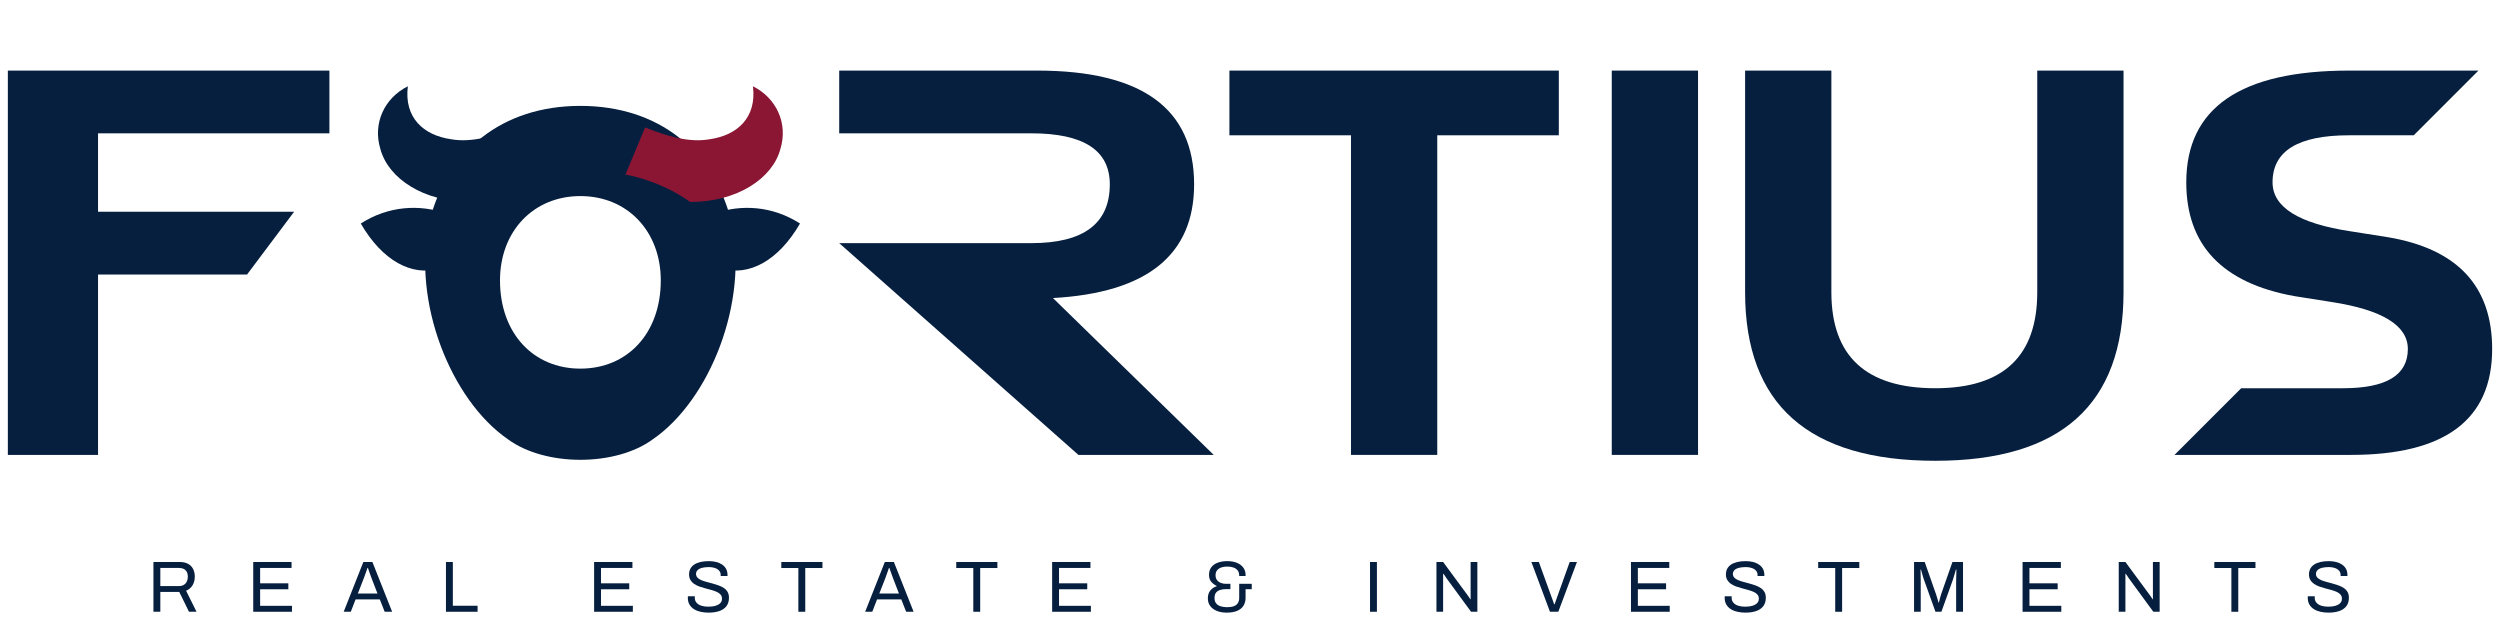
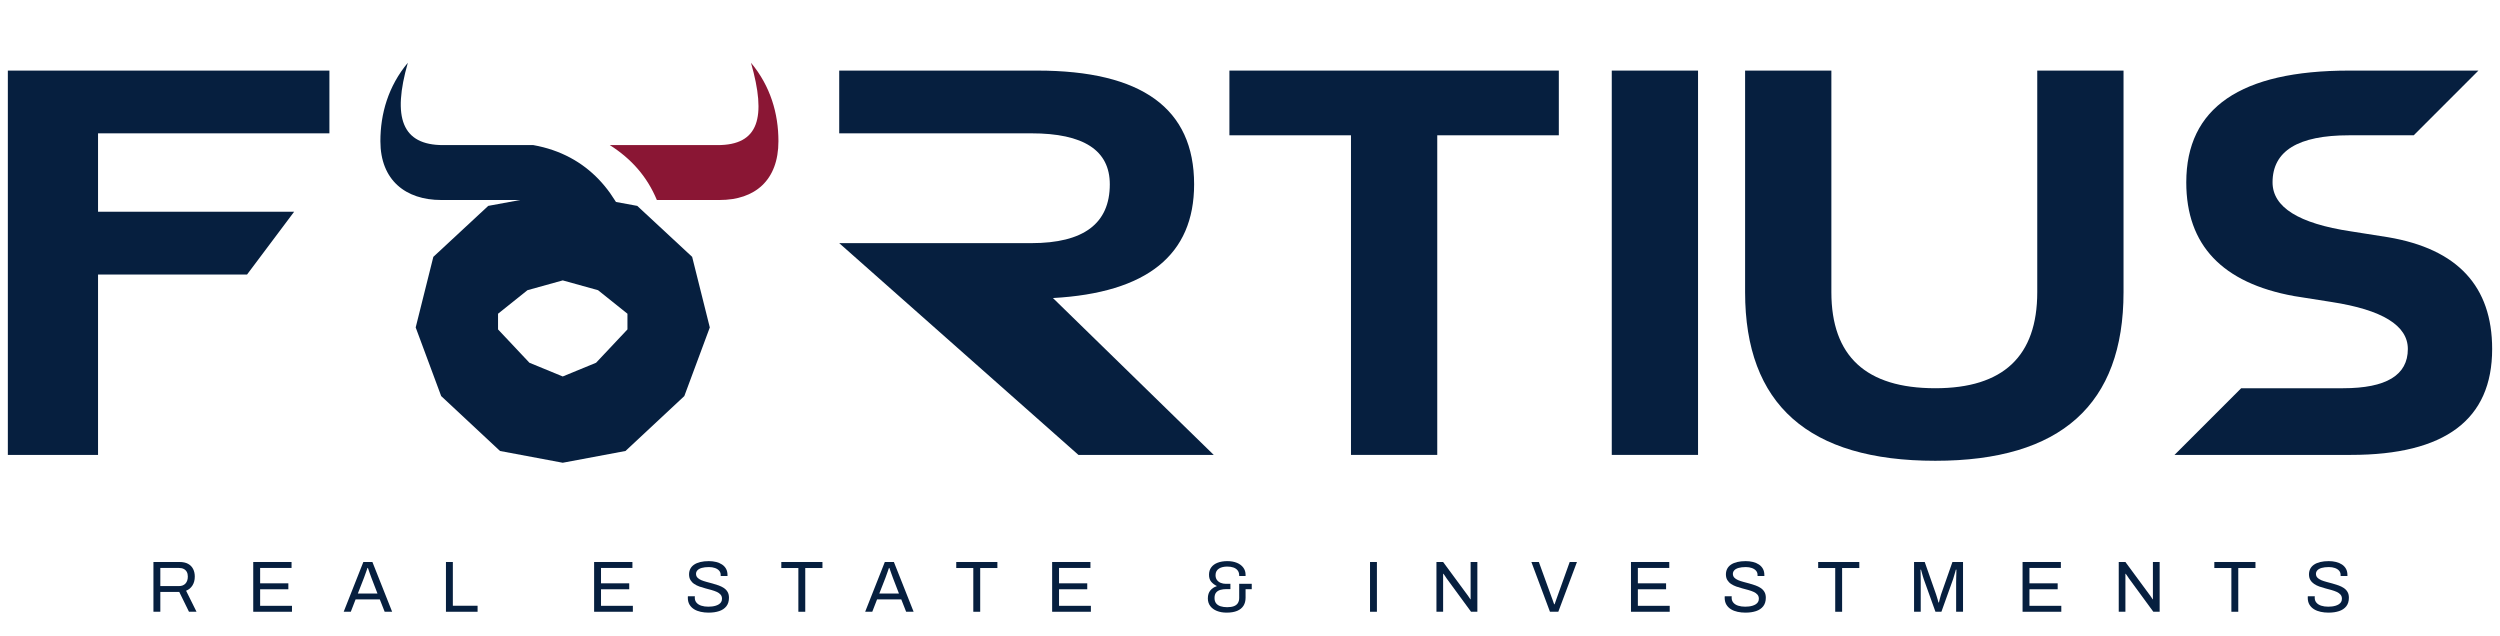
<svg xmlns="http://www.w3.org/2000/svg" viewBox="-4 -4 1275 324" role="img" aria-label="Fortius — Real Estate &amp; Investments">
-   <path fill="#061F3F" d="M224 105C210 100 194 101 180 110C191 129 206 137 220 133L232 118Z" />
-   <path fill="#061F3F" d="M360 105C374 100 390 101 404 110C393 129 378 137 364 133L352 118Z" />
-   <path fill="#061F3F" d="M236 99C212 99 194 87 190 72C186 59 192 46 204 40C202 56 212 65 226 67C237 69 249 65 259 61L269 85C254 88 243 94 236 99Z" />
-   <path fill="#061F3F" d="M292 50C332 50 360 73 369 109C378 150 358 200 329 220C310 234 274 234 255 220C226 200 206 150 215 109C224 73 252 50 292 50ZM292 96C268 96 251 114 251 139C251 166 268 184 292 184C316 184 333 166 333 139C333 114 316 96 292 96Z" />
-   <path fill="#8A1634" d="M348 99C372 99 390 87 394 72C398 59 392 46 380 40C382 56 372 65 358 67C347 69 335 65 325 61L315 85C330 88 341 94 348 99Z" />
+   <path fill="#061F3F" fill-rule="evenodd" d="M204 28C194 40 190 54 190 68C190 88 203 98 221 98H264C288 98 305 107 319 120C312 95 296 75 268 70H222C201 70 196 56 204 28Z" />
+   <path fill="#061F3F" fill-rule="evenodd" d="M283 94L321 101L349 127L358 163L345 198L315 226L283 232L251 226L221 198L208 163L217 127L245 101ZM283 139L265 144L250 156V164L266 181L283 188L300 181L316 164V156L301 144Z" />
+   <path fill="#8A1634" fill-rule="evenodd" d="M307 70H362C383 70 387 56 379 28C389 40 393 54 393 68C393 88 381 98 363 98H331C326 86 318 77 307 70Z" />
  <path fill="#061F3F" d="M0 32H164V64H46V104H146L122 136H46V228H0Z" />
  <path fill="#061F3F" d="M424 32H525Q605 32 605 90Q605 144 533 148L615 228H546L424 120H522Q562 120 562 90Q562 64 522 64H424Z" />
  <path fill="#061F3F" d="M623 32H791V65H729V228H685V65H623Z" />
  <path fill="#061F3F" d="M818 32H862V228H818Z" />
  <path fill="#061F3F" d="M886 32H930V145Q930 194 983 194Q1035 194 1035 145V32H1079V145Q1079 231 983 231Q886 231 886 145Z" />
  <path fill="#061F3F" d="M1260 32L1227 65H1194Q1155 65 1155 89Q1155 108 1195 114L1214 117Q1267 126 1267 174Q1267 228 1195 228H1105L1139 194H1191Q1224 194 1224 174Q1224 156 1185 150L1166 147Q1111 137 1111 89Q1111 32 1194 32Z" />
  <path fill="#061F3F" d="M86 0L86 686L447 686Q517 686 563.5 660.5Q610 635 633 589.5Q656 544 656 485Q656 414 624 363Q592 312 536 290L680 0L576 0L442 273L181 273L181 0ZM181 354L438 354Q495 354 527.5 389Q560 424 560 485Q560 523 546 549Q532 575 505 589.5Q478 604 438 604L181 604Z" transform="translate(71.071 308) scale(0.037 -0.037)" />
  <path fill="#061F3F" d="M86 0L86 686L614 686L614 604L181 604L181 392L570 392L570 310L181 310L181 82L620 82L620 0Z" transform="translate(121.97 308) scale(0.037 -0.037)" />
  <path fill="#061F3F" d="M7 0L278 686L403 686L675 0L572 0L505 170L171 170L105 0ZM202 251L473 251L390 466Q387 475 381 491Q375 507 368 526.5Q361 546 354 566.5Q347 587 341 604L335 604Q328 584 319 558Q310 532 301 507.5Q292 483 286 466Z" transform="translate(171.019 308) scale(0.037 -0.037)" />
  <path fill="#061F3F" d="M86 0L86 686L181 686L181 83L522 83L522 0Z" transform="translate(220.253 308) scale(0.037 -0.037)" />
  <path fill="#061F3F" d="" transform="translate(264.085 308) scale(0.037 -0.037)" />
  <path fill="#061F3F" d="M86 0L86 686L614 686L614 604L181 604L181 392L570 392L570 310L181 310L181 82L620 82L620 0Z" transform="translate(295.818 308) scale(0.037 -0.037)" />
  <path fill="#061F3F" d="M338 -12Q282 -12 230.5 -1Q179 10 139 34.5Q99 59 75.5 98Q52 137 52 194Q52 199 52.5 204Q53 209 53 214L149 214Q149 211 148.5 204.5Q148 198 148 193Q148 153 172 125Q196 97 238.5 83.5Q281 70 335 70Q359 70 385.5 73Q412 76 436.5 83.5Q461 91 480.5 103.5Q500 116 511.5 134.5Q523 153 523 180Q523 214 503.5 236.5Q484 259 452 273.5Q420 288 379.5 299.5Q339 311 296 322Q253 333 212.5 347.5Q172 362 140 383.5Q108 405 88.5 437Q69 469 69 515Q69 558 86.5 592Q104 626 138.5 649.5Q173 673 224 685.5Q275 698 341 698Q395 698 441.5 686.5Q488 675 523.5 651.5Q559 628 579 592Q599 556 599 505L599 493L505 493L505 508Q505 542 484 566Q463 590 426.5 603Q390 616 344 616Q284 616 244 604.5Q204 593 184.5 571.5Q165 550 165 523Q165 492 184.5 471Q204 450 236 436.5Q268 423 309 412Q350 401 392.5 389.5Q435 378 475.5 363.5Q516 349 548.5 327.5Q581 306 600 273.5Q619 241 619 194Q619 121 583 75.5Q547 30 484 9Q421 -12 338 -12Z" transform="translate(344.867 308) scale(0.037 -0.037)" />
  <path fill="#061F3F" d="M254 0L254 603L19 603L19 686L586 686L586 603L349 603L349 0Z" transform="translate(393.768 308) scale(0.037 -0.037)" />
  <path fill="#061F3F" d="M7 0L278 686L403 686L675 0L572 0L505 170L171 170L105 0ZM202 251L473 251L390 466Q387 475 381 491Q375 507 368 526.5Q361 546 354 566.5Q347 587 341 604L335 604Q328 584 319 558Q310 532 301 507.5Q292 483 286 466Z" transform="translate(436.971 308) scale(0.037 -0.037)" />
  <path fill="#061F3F" d="M254 0L254 603L19 603L19 686L586 686L586 603L349 603L349 0Z" transform="translate(482.986 308) scale(0.037 -0.037)" />
  <path fill="#061F3F" d="M86 0L86 686L614 686L614 604L181 604L181 392L570 392L570 310L181 310L181 82L620 82L620 0Z" transform="translate(529.408 308) scale(0.037 -0.037)" />
  <path fill="#061F3F" d="" transform="translate(578.457 308) scale(0.037 -0.037)" />
  <path fill="#061F3F" d="M308 -12Q232 -12 173.5 11.5Q115 35 82 79Q49 123 49 184Q49 253 84 294.5Q119 336 171 352L171 356Q126 378 95.5 413.5Q65 449 65 510Q65 571 96.5 613Q128 655 185 676.5Q242 698 318 698Q392 698 448.5 675Q505 652 537 609.5Q569 567 569 510L569 493L481 493L481 504Q480 545 458.5 571.5Q437 598 400.5 610.5Q364 623 316 623Q284 623 255 616.5Q226 610 203.5 596Q181 582 168 559.5Q155 537 155 505Q155 464 175 437.5Q195 411 227.5 398Q260 385 298 385L360 385L360 312L300 312Q260 312 223 302Q186 292 163.5 265.5Q141 239 141 190Q141 145 162.5 117Q184 89 223.5 76Q263 63 315 63Q371 63 408 77Q445 91 463 120Q481 149 481 191L481 385L654 385L654 311L569 311L569 194Q569 128 539.5 82Q510 36 452 12Q394 -12 308 -12Z" transform="translate(610.19 308) scale(0.037 -0.037)" />
  <path fill="#061F3F" d="" transform="translate(659.794 308) scale(0.037 -0.037)" />
  <path fill="#061F3F" d="M86 0L86 686L181 686L181 0Z" transform="translate(691.527 308) scale(0.037 -0.037)" />
  <path fill="#061F3F" d="M86 0L86 686L178 686L511 234Q516 228 524 216Q532 204 540 192.5Q548 181 553 172L557 172Q557 188 557 203.5Q557 219 557 234L557 686L650 686L650 0L563 0L226 460Q219 471 205.5 491Q192 511 183 523L178 523Q178 507 178 491.5Q178 476 178 460L178 0Z" transform="translate(725.406 308) scale(0.037 -0.037)" />
  <path fill="#061F3F" d="M266 0L10 686L113 686L289 200Q295 186 301 168Q307 150 313 133Q319 116 324 103L330 103Q334 115 340 132Q346 149 352 166.5Q358 184 364 200L538 686L638 686L381 0Z" transform="translate(776.638 308) scale(0.037 -0.037)" />
  <path fill="#061F3F" d="M86 0L86 686L614 686L614 604L181 604L181 392L570 392L570 310L181 310L181 82L620 82L620 0Z" transform="translate(824.614 308) scale(0.037 -0.037)" />
  <path fill="#061F3F" d="M338 -12Q282 -12 230.5 -1Q179 10 139 34.5Q99 59 75.5 98Q52 137 52 194Q52 199 52.5 204Q53 209 53 214L149 214Q149 211 148.5 204.5Q148 198 148 193Q148 153 172 125Q196 97 238.5 83.5Q281 70 335 70Q359 70 385.5 73Q412 76 436.5 83.5Q461 91 480.5 103.5Q500 116 511.5 134.5Q523 153 523 180Q523 214 503.5 236.5Q484 259 452 273.5Q420 288 379.5 299.5Q339 311 296 322Q253 333 212.5 347.5Q172 362 140 383.5Q108 405 88.5 437Q69 469 69 515Q69 558 86.5 592Q104 626 138.5 649.5Q173 673 224 685.5Q275 698 341 698Q395 698 441.5 686.5Q488 675 523.5 651.5Q559 628 579 592Q599 556 599 505L599 493L505 493L505 508Q505 542 484 566Q463 590 426.5 603Q390 616 344 616Q284 616 244 604.5Q204 593 184.5 571.5Q165 550 165 523Q165 492 184.5 471Q204 450 236 436.5Q268 423 309 412Q350 401 392.5 389.5Q435 378 475.5 363.5Q516 349 548.5 327.5Q581 306 600 273.5Q619 241 619 194Q619 121 583 75.5Q547 30 484 9Q421 -12 338 -12Z" transform="translate(873.663 308) scale(0.037 -0.037)" />
  <path fill="#061F3F" d="M254 0L254 603L19 603L19 686L586 686L586 603L349 603L349 0Z" transform="translate(922.564 308) scale(0.037 -0.037)" />
  <path fill="#061F3F" d="M86 0L86 686L233 686L389 241Q395 223 401.5 201.5Q408 180 413.5 161Q419 142 422 128L429 128Q432 143 437 162.5Q442 182 448 203Q454 224 459 241L615 686L761 686L761 0L666 0L666 402Q666 433 667 469.5Q668 506 669 536.5Q670 567 670 580L662 580Q659 567 652 543.5Q645 520 637.5 494.5Q630 469 624 449L463 0L381 0L220 449Q214 466 207.5 488.5Q201 511 194.5 535Q188 559 182 580L175 580Q176 558 176.5 525.5Q177 493 177.5 460.5Q178 428 178 402L178 0Z" transform="translate(968.986 308) scale(0.037 -0.037)" />
  <path fill="#061F3F" d="M86 0L86 686L614 686L614 604L181 604L181 392L570 392L570 310L181 310L181 82L620 82L620 0Z" transform="translate(1024.325 308) scale(0.037 -0.037)" />
  <path fill="#061F3F" d="M86 0L86 686L178 686L511 234Q516 228 524 216Q532 204 540 192.5Q548 181 553 172L557 172Q557 188 557 203.5Q557 219 557 234L557 686L650 686L650 0L563 0L226 460Q219 471 205.5 491Q192 511 183 523L178 523Q178 507 178 491.5Q178 476 178 460L178 0Z" transform="translate(1073.374 308) scale(0.037 -0.037)" />
  <path fill="#061F3F" d="M254 0L254 603L19 603L19 686L586 686L586 603L349 603L349 0Z" transform="translate(1124.606 308) scale(0.037 -0.037)" />
  <path fill="#061F3F" d="M338 -12Q282 -12 230.5 -1Q179 10 139 34.5Q99 59 75.5 98Q52 137 52 194Q52 199 52.5 204Q53 209 53 214L149 214Q149 211 148.5 204.5Q148 198 148 193Q148 153 172 125Q196 97 238.5 83.5Q281 70 335 70Q359 70 385.5 73Q412 76 436.5 83.5Q461 91 480.5 103.5Q500 116 511.5 134.5Q523 153 523 180Q523 214 503.5 236.5Q484 259 452 273.5Q420 288 379.5 299.5Q339 311 296 322Q253 333 212.5 347.5Q172 362 140 383.5Q108 405 88.5 437Q69 469 69 515Q69 558 86.5 592Q104 626 138.5 649.5Q173 673 224 685.5Q275 698 341 698Q395 698 441.5 686.5Q488 675 523.5 651.5Q559 628 579 592Q599 556 599 505L599 493L505 493L505 508Q505 542 484 566Q463 590 426.5 603Q390 616 344 616Q284 616 244 604.5Q204 593 184.5 571.5Q165 550 165 523Q165 492 184.5 471Q204 450 236 436.5Q268 423 309 412Q350 401 392.5 389.5Q435 378 475.5 363.5Q516 349 548.5 327.5Q581 306 600 273.5Q619 241 619 194Q619 121 583 75.5Q547 30 484 9Q421 -12 338 -12Z" transform="translate(1171.028 308) scale(0.037 -0.037)" />
</svg>
